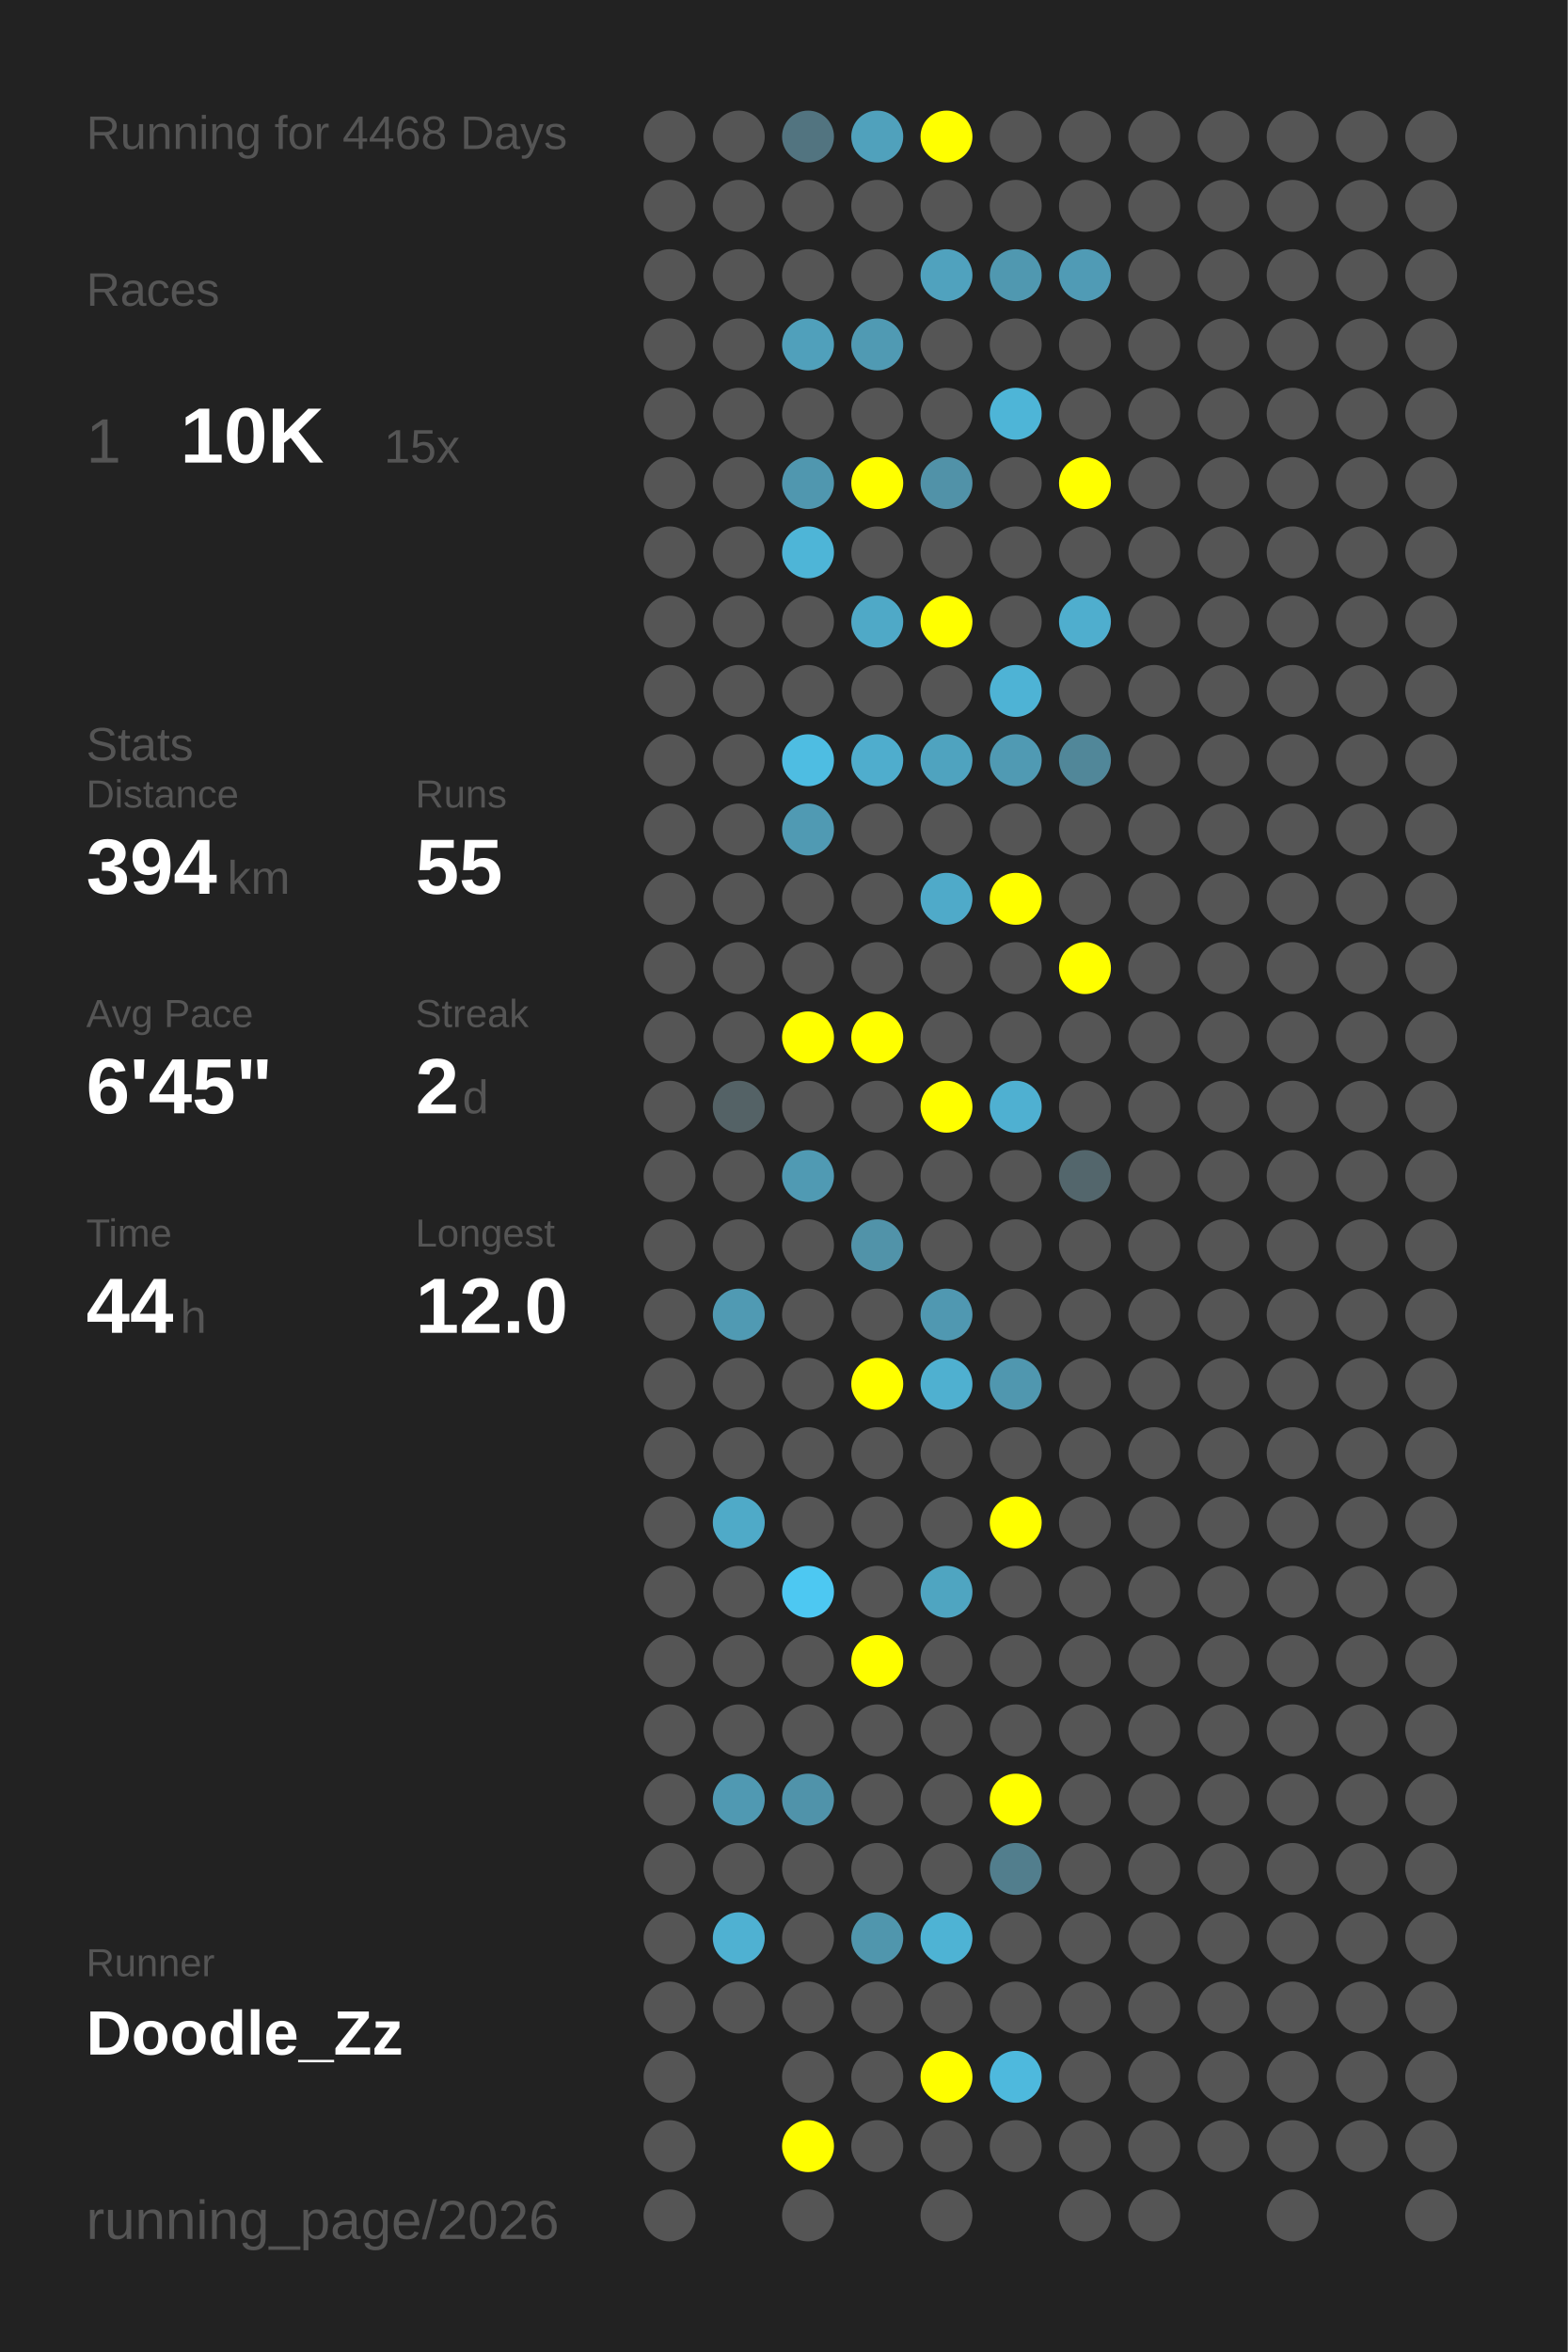
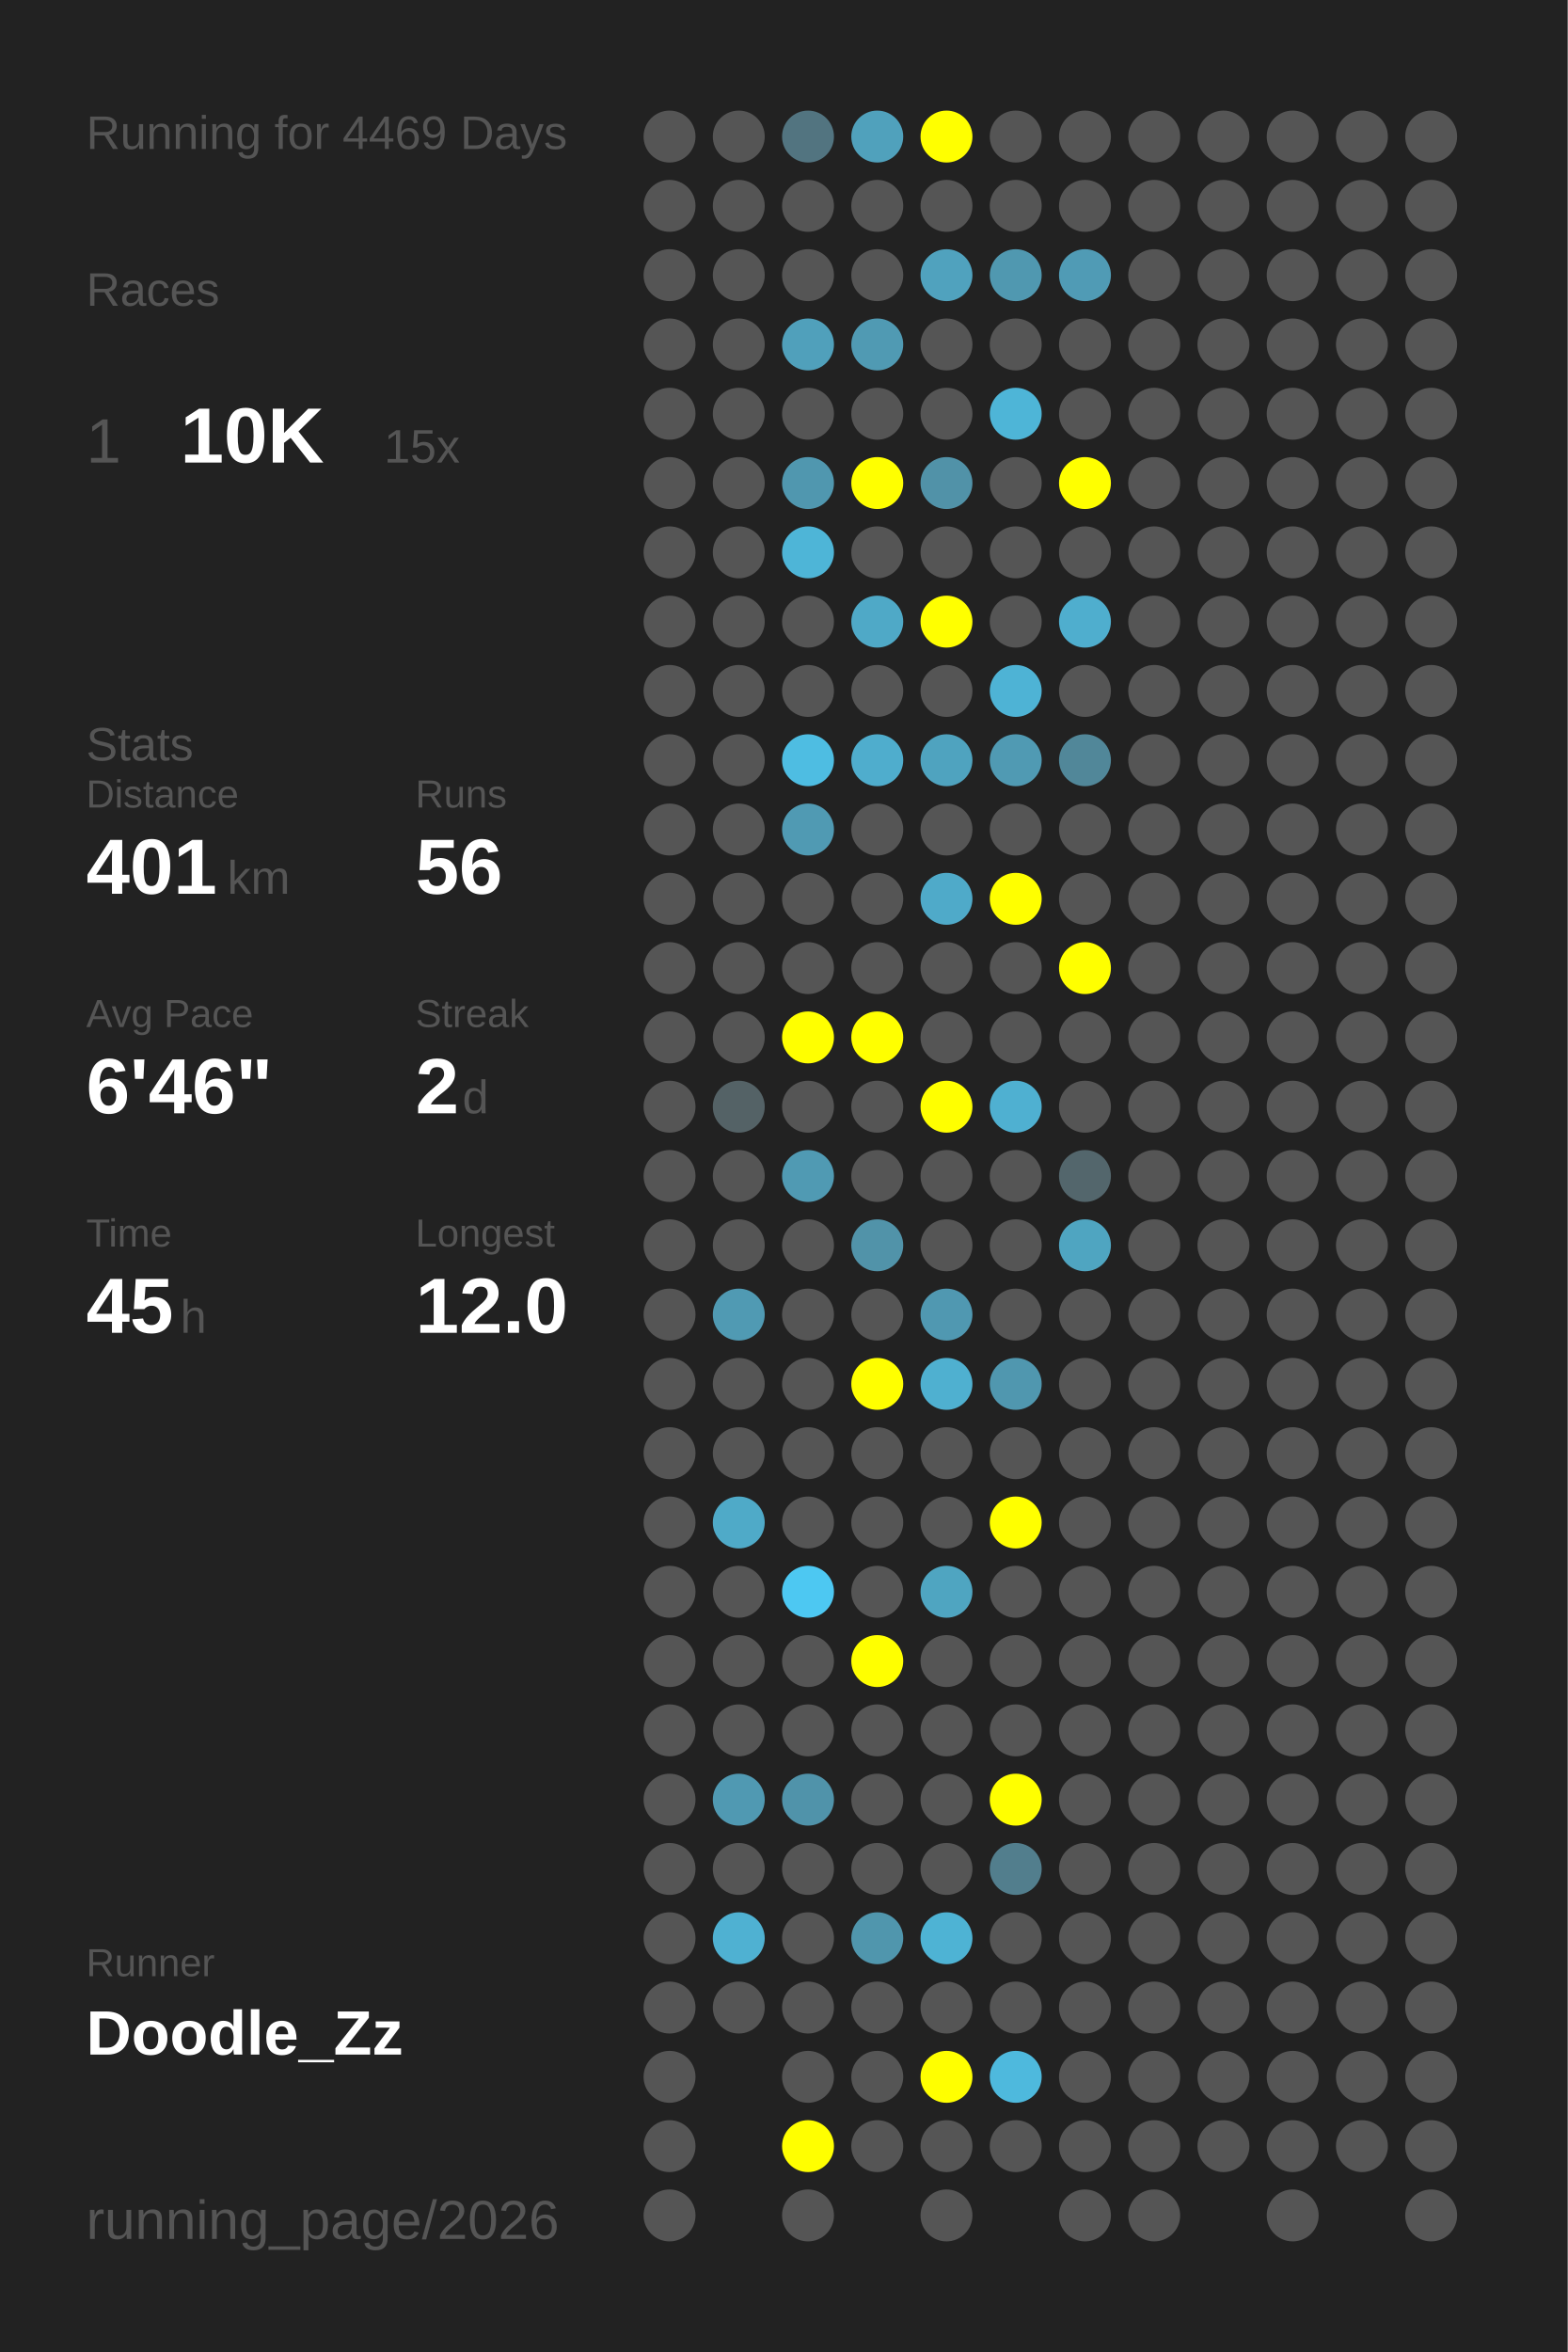
<svg xmlns="http://www.w3.org/2000/svg" baseProfile="full" height="300mm" version="1.1" viewBox="0,0,200,300" width="200mm">
  <defs />
  <rect fill="#222222" height="300" width="200" x="0" y="0" />
-   <text fill="#555555" style="font-size:6px; font-family:Arial;" x="11" y="19">Running for 4468 Days</text>
+   <text fill="#555555" style="font-size:6px; font-family:Arial;" x="11" y="19">Running for 4469 Days</text>
  <text fill="#555555" style="font-size:6px; font-family:Arial;" x="11" y="39">Races</text>
  <text fill="#555555" style="font-size:8px; font-family:Arial;" x="11" y="59">1</text>
  <text fill="#FFFFFF" style="font-size:10px; font-family:Arial; font-weight:bold;" x="23" y="59">10K</text>
  <text fill="#555555" style="font-size:6px; font-family:Arial;" x="49" y="59">15x</text>
  <text fill="#555555" style="font-size:6px; font-family:Arial;" x="11" y="97">Stats</text>
  <text fill="#555555" style="font-size:5px; font-family:Arial;" x="11" y="103">Distance</text>
-   <text fill="#FFFFFF" style="font-size:10px; font-family:Arial; font-weight:bold;" x="11" y="114">394</text>
+   <text fill="#FFFFFF" style="font-size:10px; font-family:Arial; font-weight:bold;" x="11" y="114">401</text>
  <text fill="#555555" style="font-size:6px; font-family:Arial;" x="29" y="114">km</text>
  <text fill="#555555" style="font-size:5px; font-family:Arial;" x="53" y="103">Runs</text>
-   <text fill="#FFFFFF" style="font-size:10px; font-family:Arial; font-weight:bold;" x="53" y="114">55</text>
+   <text fill="#FFFFFF" style="font-size:10px; font-family:Arial; font-weight:bold;" x="53" y="114">56</text>
  <text fill="#555555" style="font-size:5px; font-family:Arial;" x="11" y="131">Avg Pace</text>
-   <text fill="#FFFFFF" style="font-size:10px; font-family:Arial; font-weight:bold;" x="11" y="142">6'45"</text>
+   <text fill="#FFFFFF" style="font-size:10px; font-family:Arial; font-weight:bold;" x="11" y="142">6'46"</text>
  <text fill="#555555" style="font-size:5px; font-family:Arial;" x="53" y="131">Streak</text>
  <text fill="#FFFFFF" style="font-size:10px; font-family:Arial; font-weight:bold;" x="53" y="142">2</text>
  <text fill="#555555" style="font-size:6px; font-family:Arial;" x="59" y="142">d</text>
  <text fill="#555555" style="font-size:5px; font-family:Arial;" x="11" y="159">Time</text>
-   <text fill="#FFFFFF" style="font-size:10px; font-family:Arial; font-weight:bold;" x="11" y="170">44</text>
+   <text fill="#FFFFFF" style="font-size:10px; font-family:Arial; font-weight:bold;" x="11" y="170">45</text>
  <text fill="#555555" style="font-size:6px; font-family:Arial;" x="23" y="170">h</text>
  <text fill="#555555" style="font-size:5px; font-family:Arial;" x="53" y="159">Longest</text>
  <text fill="#FFFFFF" style="font-size:10px; font-family:Arial; font-weight:bold;" x="53" y="170">12.0</text>
  <text fill="#555555" style="font-size:5px; font-family:Arial;" x="11" y="252.065">Runner</text>
  <text fill="#FFFFFF" style="font-size:8px; font-family:Arial; font-weight:bold;" x="11" y="262.065">Doodle_Zz</text>
  <text fill="#555555" style="font-size:7px; font-family:Arial;" x="11" y="285.581">running_page/2026</text>
  <circle cx="85.417" cy="17.419" fill="#555555" r="3.312" />
  <circle cx="85.417" cy="26.258" fill="#555555" r="3.312" />
  <circle cx="85.417" cy="35.097" fill="#555555" r="3.312" />
  <circle cx="85.417" cy="43.935" fill="#555555" r="3.312" />
  <circle cx="85.417" cy="52.774" fill="#555555" r="3.312" />
  <circle cx="85.417" cy="61.613" fill="#555555" r="3.312" />
  <circle cx="85.417" cy="70.452" fill="#555555" r="3.312" />
  <circle cx="85.417" cy="79.29" fill="#555555" r="3.312" />
  <circle cx="85.417" cy="88.129" fill="#555555" r="3.312" />
  <circle cx="85.417" cy="96.968" fill="#555555" r="3.312" />
  <circle cx="85.417" cy="105.806" fill="#555555" r="3.312" />
  <circle cx="85.417" cy="114.645" fill="#555555" r="3.312" />
  <circle cx="85.417" cy="123.484" fill="#555555" r="3.312" />
  <circle cx="85.417" cy="132.323" fill="#555555" r="3.312" />
  <circle cx="85.417" cy="141.161" fill="#555555" r="3.312" />
  <circle cx="85.417" cy="150" fill="#555555" r="3.312" />
  <circle cx="85.417" cy="158.839" fill="#555555" r="3.312" />
  <circle cx="85.417" cy="167.677" fill="#555555" r="3.312" />
  <circle cx="85.417" cy="176.516" fill="#555555" r="3.312" />
  <circle cx="85.417" cy="185.355" fill="#555555" r="3.312" />
  <circle cx="85.417" cy="194.194" fill="#555555" r="3.312" />
  <circle cx="85.417" cy="203.032" fill="#555555" r="3.312" />
  <circle cx="85.417" cy="211.871" fill="#555555" r="3.312" />
  <circle cx="85.417" cy="220.71" fill="#555555" r="3.312" />
  <circle cx="85.417" cy="229.548" fill="#555555" r="3.312" />
  <circle cx="85.417" cy="238.387" fill="#555555" r="3.312" />
  <circle cx="85.417" cy="247.226" fill="#555555" r="3.312" />
  <circle cx="85.417" cy="256.065" fill="#555555" r="3.312" />
  <circle cx="85.417" cy="264.903" fill="#555555" r="3.312" />
  <circle cx="85.417" cy="273.742" fill="#555555" r="3.312" />
  <circle cx="85.417" cy="282.581" fill="#555555" r="3.312" />
  <circle cx="94.25" cy="17.419" fill="#555555" r="3.312" />
  <circle cx="94.25" cy="26.258" fill="#555555" r="3.312" />
  <circle cx="94.25" cy="35.097" fill="#555555" r="3.312" />
  <circle cx="94.25" cy="43.935" fill="#555555" r="3.312" />
  <circle cx="94.25" cy="52.774" fill="#555555" r="3.312" />
  <circle cx="94.25" cy="61.613" fill="#555555" r="3.312" />
  <circle cx="94.25" cy="70.452" fill="#555555" r="3.312" />
  <circle cx="94.25" cy="79.29" fill="#555555" r="3.312" />
  <circle cx="94.25" cy="88.129" fill="#555555" r="3.312" />
  <circle cx="94.25" cy="96.968" fill="#555555" r="3.312" />
  <circle cx="94.25" cy="105.806" fill="#555555" r="3.312" />
  <circle cx="94.25" cy="114.645" fill="#555555" r="3.312" />
  <circle cx="94.25" cy="123.484" fill="#555555" r="3.312" />
  <circle cx="94.25" cy="132.323" fill="#555555" r="3.312" />
  <circle cx="94.25" cy="141.161" fill="#546266" r="3.312" />
  <circle cx="94.25" cy="150" fill="#555555" r="3.312" />
  <circle cx="94.25" cy="158.839" fill="#555555" r="3.312" />
  <circle cx="94.25" cy="167.677" fill="#509ab3" r="3.312" />
  <circle cx="94.25" cy="176.516" fill="#555555" r="3.312" />
  <circle cx="94.25" cy="185.355" fill="#555555" r="3.312" />
  <circle cx="94.25" cy="194.194" fill="#4faac8" r="3.312" />
  <circle cx="94.25" cy="203.032" fill="#555555" r="3.312" />
  <circle cx="94.25" cy="211.871" fill="#555555" r="3.312" />
  <circle cx="94.25" cy="220.71" fill="#555555" r="3.312" />
  <circle cx="94.25" cy="229.548" fill="#5099b2" r="3.312" />
  <circle cx="94.25" cy="238.387" fill="#555555" r="3.312" />
  <circle cx="94.25" cy="247.226" fill="#4fb1d2" r="3.312" />
  <circle cx="94.25" cy="256.065" fill="#555555" r="3.312" />
  <circle cx="103.083" cy="17.419" fill="#527480" r="3.312" />
  <circle cx="103.083" cy="26.258" fill="#555555" r="3.312" />
  <circle cx="103.083" cy="35.097" fill="#555555" r="3.312" />
  <circle cx="103.083" cy="43.935" fill="#50a0bb" r="3.312" />
  <circle cx="103.083" cy="52.774" fill="#555555" r="3.312" />
  <circle cx="103.083" cy="61.613" fill="#5097af" r="3.312" />
  <circle cx="103.083" cy="70.452" fill="#4eb5d7" r="3.312" />
  <circle cx="103.083" cy="79.29" fill="#555555" r="3.312" />
  <circle cx="103.083" cy="88.129" fill="#555555" r="3.312" />
  <circle cx="103.083" cy="96.968" fill="#4ebde2" r="3.312" />
  <circle cx="103.083" cy="105.806" fill="#509ab3" r="3.312" />
  <circle cx="103.083" cy="114.645" fill="#555555" r="3.312" />
  <circle cx="103.083" cy="123.484" fill="#555555" r="3.312" />
  <circle cx="103.083" cy="132.323" fill="#FFFF00" r="3.312" />
  <circle cx="103.083" cy="141.161" fill="#555555" r="3.312" />
  <circle cx="103.083" cy="150" fill="#509ab3" r="3.312" />
  <circle cx="103.083" cy="158.839" fill="#555555" r="3.312" />
  <circle cx="103.083" cy="167.677" fill="#555555" r="3.312" />
  <circle cx="103.083" cy="176.516" fill="#555555" r="3.312" />
  <circle cx="103.083" cy="185.355" fill="#555555" r="3.312" />
  <circle cx="103.083" cy="194.194" fill="#555555" r="3.312" />
  <circle cx="103.083" cy="203.032" fill="#4dc8f2" r="3.312" />
  <circle cx="103.083" cy="211.871" fill="#555555" r="3.312" />
  <circle cx="103.083" cy="220.71" fill="#555555" r="3.312" />
  <circle cx="103.083" cy="229.548" fill="#5093aa" r="3.312" />
  <circle cx="103.083" cy="238.387" fill="#555555" r="3.312" />
  <circle cx="103.083" cy="247.226" fill="#555555" r="3.312" />
  <circle cx="103.083" cy="256.065" fill="#555555" r="3.312" />
  <circle cx="103.083" cy="264.903" fill="#555555" r="3.312" />
  <circle cx="103.083" cy="273.742" fill="#FFFF00" r="3.312" />
  <circle cx="103.083" cy="282.581" fill="#555555" r="3.312" />
  <circle cx="111.917" cy="17.419" fill="#50a1bc" r="3.312" />
  <circle cx="111.917" cy="26.258" fill="#555555" r="3.312" />
  <circle cx="111.917" cy="35.097" fill="#555555" r="3.312" />
  <circle cx="111.917" cy="43.935" fill="#509ab3" r="3.312" />
  <circle cx="111.917" cy="52.774" fill="#555555" r="3.312" />
  <circle cx="111.917" cy="61.613" fill="#FFFF00" r="3.312" />
  <circle cx="111.917" cy="70.452" fill="#555555" r="3.312" />
  <circle cx="111.917" cy="79.29" fill="#4fa9c7" r="3.312" />
  <circle cx="111.917" cy="88.129" fill="#555555" r="3.312" />
  <circle cx="111.917" cy="96.968" fill="#4fadcd" r="3.312" />
  <circle cx="111.917" cy="105.806" fill="#555555" r="3.312" />
  <circle cx="111.917" cy="114.645" fill="#555555" r="3.312" />
  <circle cx="111.917" cy="123.484" fill="#555555" r="3.312" />
  <circle cx="111.917" cy="132.323" fill="#FFFF00" r="3.312" />
  <circle cx="111.917" cy="141.161" fill="#555555" r="3.312" />
  <circle cx="111.917" cy="150" fill="#555555" r="3.312" />
  <circle cx="111.917" cy="158.839" fill="#5193a9" r="3.312" />
  <circle cx="111.917" cy="167.677" fill="#555555" r="3.312" />
  <circle cx="111.917" cy="176.516" fill="#FFFF00" r="3.312" />
  <circle cx="111.917" cy="185.355" fill="#555555" r="3.312" />
  <circle cx="111.917" cy="194.194" fill="#555555" r="3.312" />
  <circle cx="111.917" cy="203.032" fill="#555555" r="3.312" />
  <circle cx="111.917" cy="211.871" fill="#FFFF00" r="3.312" />
  <circle cx="111.917" cy="220.71" fill="#555555" r="3.312" />
  <circle cx="111.917" cy="229.548" fill="#555555" r="3.312" />
  <circle cx="111.917" cy="238.387" fill="#555555" r="3.312" />
  <circle cx="111.917" cy="247.226" fill="#5096ad" r="3.312" />
  <circle cx="111.917" cy="256.065" fill="#555555" r="3.312" />
  <circle cx="111.917" cy="264.903" fill="#555555" r="3.312" />
  <circle cx="111.917" cy="273.742" fill="#555555" r="3.312" />
  <circle cx="120.75" cy="17.419" fill="#FFFF00" r="3.312" />
  <circle cx="120.75" cy="26.258" fill="#555555" r="3.312" />
  <circle cx="120.75" cy="35.097" fill="#50a2be" r="3.312" />
  <circle cx="120.75" cy="43.935" fill="#555555" r="3.312" />
  <circle cx="120.75" cy="52.774" fill="#555555" r="3.312" />
  <circle cx="120.75" cy="61.613" fill="#5192a8" r="3.312" />
  <circle cx="120.75" cy="70.452" fill="#555555" r="3.312" />
  <circle cx="120.75" cy="79.29" fill="#FFFF00" r="3.312" />
  <circle cx="120.75" cy="88.129" fill="#555555" r="3.312" />
  <circle cx="120.75" cy="96.968" fill="#4fa3bf" r="3.312" />
  <circle cx="120.75" cy="105.806" fill="#555555" r="3.312" />
  <circle cx="120.75" cy="114.645" fill="#4faac9" r="3.312" />
  <circle cx="120.75" cy="123.484" fill="#555555" r="3.312" />
  <circle cx="120.75" cy="132.323" fill="#555555" r="3.312" />
  <circle cx="120.75" cy="141.161" fill="#FFFF00" r="3.312" />
  <circle cx="120.75" cy="150" fill="#555555" r="3.312" />
  <circle cx="120.75" cy="158.839" fill="#555555" r="3.312" />
  <circle cx="120.75" cy="167.677" fill="#5098b1" r="3.312" />
  <circle cx="120.75" cy="176.516" fill="#4fb0d0" r="3.312" />
  <circle cx="120.75" cy="185.355" fill="#555555" r="3.312" />
  <circle cx="120.75" cy="194.194" fill="#555555" r="3.312" />
  <circle cx="120.75" cy="203.032" fill="#4fa5c1" r="3.312" />
  <circle cx="120.75" cy="211.871" fill="#555555" r="3.312" />
  <circle cx="120.75" cy="220.71" fill="#555555" r="3.312" />
  <circle cx="120.75" cy="229.548" fill="#555555" r="3.312" />
  <circle cx="120.75" cy="238.387" fill="#555555" r="3.312" />
  <circle cx="120.75" cy="247.226" fill="#4eb3d4" r="3.312" />
  <circle cx="120.75" cy="256.065" fill="#555555" r="3.312" />
  <circle cx="120.75" cy="264.903" fill="#FFFF00" r="3.312" />
  <circle cx="120.75" cy="273.742" fill="#555555" r="3.312" />
  <circle cx="120.75" cy="282.581" fill="#555555" r="3.312" />
  <circle cx="129.583" cy="17.419" fill="#555555" r="3.312" />
  <circle cx="129.583" cy="26.258" fill="#555555" r="3.312" />
  <circle cx="129.583" cy="35.097" fill="#5098b0" r="3.312" />
  <circle cx="129.583" cy="43.935" fill="#555555" r="3.312" />
  <circle cx="129.583" cy="52.774" fill="#4eb5d7" r="3.312" />
  <circle cx="129.583" cy="61.613" fill="#555555" r="3.312" />
  <circle cx="129.583" cy="70.452" fill="#555555" r="3.312" />
  <circle cx="129.583" cy="79.29" fill="#555555" r="3.312" />
  <circle cx="129.583" cy="88.129" fill="#4eb3d5" r="3.312" />
  <circle cx="129.583" cy="96.968" fill="#509ab3" r="3.312" />
  <circle cx="129.583" cy="105.806" fill="#555555" r="3.312" />
  <circle cx="129.583" cy="114.645" fill="#FFFF00" r="3.312" />
  <circle cx="129.583" cy="123.484" fill="#555555" r="3.312" />
  <circle cx="129.583" cy="132.323" fill="#555555" r="3.312" />
  <circle cx="129.583" cy="141.161" fill="#4fb0d1" r="3.312" />
  <circle cx="129.583" cy="150" fill="#555555" r="3.312" />
  <circle cx="129.583" cy="158.839" fill="#555555" r="3.312" />
  <circle cx="129.583" cy="167.677" fill="#555555" r="3.312" />
  <circle cx="129.583" cy="176.516" fill="#5097af" r="3.312" />
  <circle cx="129.583" cy="185.355" fill="#555555" r="3.312" />
  <circle cx="129.583" cy="194.194" fill="#FFFF00" r="3.312" />
  <circle cx="129.583" cy="203.032" fill="#555555" r="3.312" />
  <circle cx="129.583" cy="211.871" fill="#555555" r="3.312" />
  <circle cx="129.583" cy="220.71" fill="#555555" r="3.312" />
  <circle cx="129.583" cy="229.548" fill="#FFFF00" r="3.312" />
  <circle cx="129.583" cy="238.387" fill="#527e8d" r="3.312" />
  <circle cx="129.583" cy="247.226" fill="#555555" r="3.312" />
  <circle cx="129.583" cy="256.065" fill="#555555" r="3.312" />
  <circle cx="129.583" cy="264.903" fill="#4eb9dd" r="3.312" />
  <circle cx="129.583" cy="273.742" fill="#555555" r="3.312" />
  <circle cx="138.417" cy="17.419" fill="#555555" r="3.312" />
  <circle cx="138.417" cy="26.258" fill="#555555" r="3.312" />
  <circle cx="138.417" cy="35.097" fill="#509bb5" r="3.312" />
  <circle cx="138.417" cy="43.935" fill="#555555" r="3.312" />
  <circle cx="138.417" cy="52.774" fill="#555555" r="3.312" />
  <circle cx="138.417" cy="61.613" fill="#FFFF00" r="3.312" />
  <circle cx="138.417" cy="70.452" fill="#555555" r="3.312" />
  <circle cx="138.417" cy="79.29" fill="#4faece" r="3.312" />
  <circle cx="138.417" cy="88.129" fill="#555555" r="3.312" />
  <circle cx="138.417" cy="96.968" fill="#518799" r="3.312" />
  <circle cx="138.417" cy="105.806" fill="#555555" r="3.312" />
  <circle cx="138.417" cy="114.645" fill="#555555" r="3.312" />
  <circle cx="138.417" cy="123.484" fill="#FFFF00" r="3.312" />
  <circle cx="138.417" cy="132.323" fill="#555555" r="3.312" />
  <circle cx="138.417" cy="141.161" fill="#555555" r="3.312" />
  <circle cx="138.417" cy="150" fill="#53666c" r="3.312" />
-   <circle cx="138.417" cy="158.839" fill="#555555" r="3.312" />
+   <circle cx="138.417" cy="158.839" fill="#4fa5c1" r="3.312" />
  <circle cx="138.417" cy="167.677" fill="#555555" r="3.312" />
  <circle cx="138.417" cy="176.516" fill="#555555" r="3.312" />
  <circle cx="138.417" cy="185.355" fill="#555555" r="3.312" />
  <circle cx="138.417" cy="194.194" fill="#555555" r="3.312" />
  <circle cx="138.417" cy="203.032" fill="#555555" r="3.312" />
  <circle cx="138.417" cy="211.871" fill="#555555" r="3.312" />
  <circle cx="138.417" cy="220.71" fill="#555555" r="3.312" />
  <circle cx="138.417" cy="229.548" fill="#555555" r="3.312" />
  <circle cx="138.417" cy="238.387" fill="#555555" r="3.312" />
  <circle cx="138.417" cy="247.226" fill="#555555" r="3.312" />
  <circle cx="138.417" cy="256.065" fill="#555555" r="3.312" />
  <circle cx="138.417" cy="264.903" fill="#555555" r="3.312" />
  <circle cx="138.417" cy="273.742" fill="#555555" r="3.312" />
  <circle cx="138.417" cy="282.581" fill="#555555" r="3.312" />
  <circle cx="147.25" cy="17.419" fill="#555555" r="3.312" />
  <circle cx="147.25" cy="26.258" fill="#555555" r="3.312" />
  <circle cx="147.25" cy="35.097" fill="#555555" r="3.312" />
  <circle cx="147.25" cy="43.935" fill="#555555" r="3.312" />
  <circle cx="147.25" cy="52.774" fill="#555555" r="3.312" />
  <circle cx="147.25" cy="61.613" fill="#555555" r="3.312" />
  <circle cx="147.25" cy="70.452" fill="#555555" r="3.312" />
  <circle cx="147.25" cy="79.29" fill="#555555" r="3.312" />
  <circle cx="147.25" cy="88.129" fill="#555555" r="3.312" />
  <circle cx="147.25" cy="96.968" fill="#555555" r="3.312" />
  <circle cx="147.25" cy="105.806" fill="#555555" r="3.312" />
  <circle cx="147.25" cy="114.645" fill="#555555" r="3.312" />
  <circle cx="147.25" cy="123.484" fill="#555555" r="3.312" />
  <circle cx="147.25" cy="132.323" fill="#555555" r="3.312" />
  <circle cx="147.25" cy="141.161" fill="#555555" r="3.312" />
  <circle cx="147.25" cy="150" fill="#555555" r="3.312" />
  <circle cx="147.25" cy="158.839" fill="#555555" r="3.312" />
  <circle cx="147.25" cy="167.677" fill="#555555" r="3.312" />
  <circle cx="147.25" cy="176.516" fill="#555555" r="3.312" />
  <circle cx="147.25" cy="185.355" fill="#555555" r="3.312" />
  <circle cx="147.25" cy="194.194" fill="#555555" r="3.312" />
  <circle cx="147.25" cy="203.032" fill="#555555" r="3.312" />
  <circle cx="147.25" cy="211.871" fill="#555555" r="3.312" />
  <circle cx="147.25" cy="220.71" fill="#555555" r="3.312" />
  <circle cx="147.25" cy="229.548" fill="#555555" r="3.312" />
  <circle cx="147.25" cy="238.387" fill="#555555" r="3.312" />
  <circle cx="147.25" cy="247.226" fill="#555555" r="3.312" />
  <circle cx="147.25" cy="256.065" fill="#555555" r="3.312" />
  <circle cx="147.25" cy="264.903" fill="#555555" r="3.312" />
  <circle cx="147.25" cy="273.742" fill="#555555" r="3.312" />
  <circle cx="147.25" cy="282.581" fill="#555555" r="3.312" />
  <circle cx="156.083" cy="17.419" fill="#555555" r="3.312" />
  <circle cx="156.083" cy="26.258" fill="#555555" r="3.312" />
  <circle cx="156.083" cy="35.097" fill="#555555" r="3.312" />
  <circle cx="156.083" cy="43.935" fill="#555555" r="3.312" />
  <circle cx="156.083" cy="52.774" fill="#555555" r="3.312" />
  <circle cx="156.083" cy="61.613" fill="#555555" r="3.312" />
  <circle cx="156.083" cy="70.452" fill="#555555" r="3.312" />
  <circle cx="156.083" cy="79.29" fill="#555555" r="3.312" />
  <circle cx="156.083" cy="88.129" fill="#555555" r="3.312" />
  <circle cx="156.083" cy="96.968" fill="#555555" r="3.312" />
  <circle cx="156.083" cy="105.806" fill="#555555" r="3.312" />
  <circle cx="156.083" cy="114.645" fill="#555555" r="3.312" />
  <circle cx="156.083" cy="123.484" fill="#555555" r="3.312" />
  <circle cx="156.083" cy="132.323" fill="#555555" r="3.312" />
  <circle cx="156.083" cy="141.161" fill="#555555" r="3.312" />
  <circle cx="156.083" cy="150" fill="#555555" r="3.312" />
  <circle cx="156.083" cy="158.839" fill="#555555" r="3.312" />
  <circle cx="156.083" cy="167.677" fill="#555555" r="3.312" />
  <circle cx="156.083" cy="176.516" fill="#555555" r="3.312" />
  <circle cx="156.083" cy="185.355" fill="#555555" r="3.312" />
  <circle cx="156.083" cy="194.194" fill="#555555" r="3.312" />
  <circle cx="156.083" cy="203.032" fill="#555555" r="3.312" />
  <circle cx="156.083" cy="211.871" fill="#555555" r="3.312" />
  <circle cx="156.083" cy="220.71" fill="#555555" r="3.312" />
  <circle cx="156.083" cy="229.548" fill="#555555" r="3.312" />
  <circle cx="156.083" cy="238.387" fill="#555555" r="3.312" />
  <circle cx="156.083" cy="247.226" fill="#555555" r="3.312" />
  <circle cx="156.083" cy="256.065" fill="#555555" r="3.312" />
  <circle cx="156.083" cy="264.903" fill="#555555" r="3.312" />
  <circle cx="156.083" cy="273.742" fill="#555555" r="3.312" />
  <circle cx="164.917" cy="17.419" fill="#555555" r="3.312" />
  <circle cx="164.917" cy="26.258" fill="#555555" r="3.312" />
  <circle cx="164.917" cy="35.097" fill="#555555" r="3.312" />
  <circle cx="164.917" cy="43.935" fill="#555555" r="3.312" />
  <circle cx="164.917" cy="52.774" fill="#555555" r="3.312" />
  <circle cx="164.917" cy="61.613" fill="#555555" r="3.312" />
  <circle cx="164.917" cy="70.452" fill="#555555" r="3.312" />
  <circle cx="164.917" cy="79.29" fill="#555555" r="3.312" />
  <circle cx="164.917" cy="88.129" fill="#555555" r="3.312" />
  <circle cx="164.917" cy="96.968" fill="#555555" r="3.312" />
  <circle cx="164.917" cy="105.806" fill="#555555" r="3.312" />
  <circle cx="164.917" cy="114.645" fill="#555555" r="3.312" />
  <circle cx="164.917" cy="123.484" fill="#555555" r="3.312" />
  <circle cx="164.917" cy="132.323" fill="#555555" r="3.312" />
  <circle cx="164.917" cy="141.161" fill="#555555" r="3.312" />
  <circle cx="164.917" cy="150" fill="#555555" r="3.312" />
  <circle cx="164.917" cy="158.839" fill="#555555" r="3.312" />
  <circle cx="164.917" cy="167.677" fill="#555555" r="3.312" />
  <circle cx="164.917" cy="176.516" fill="#555555" r="3.312" />
  <circle cx="164.917" cy="185.355" fill="#555555" r="3.312" />
  <circle cx="164.917" cy="194.194" fill="#555555" r="3.312" />
  <circle cx="164.917" cy="203.032" fill="#555555" r="3.312" />
  <circle cx="164.917" cy="211.871" fill="#555555" r="3.312" />
  <circle cx="164.917" cy="220.71" fill="#555555" r="3.312" />
  <circle cx="164.917" cy="229.548" fill="#555555" r="3.312" />
  <circle cx="164.917" cy="238.387" fill="#555555" r="3.312" />
  <circle cx="164.917" cy="247.226" fill="#555555" r="3.312" />
  <circle cx="164.917" cy="256.065" fill="#555555" r="3.312" />
  <circle cx="164.917" cy="264.903" fill="#555555" r="3.312" />
  <circle cx="164.917" cy="273.742" fill="#555555" r="3.312" />
  <circle cx="164.917" cy="282.581" fill="#555555" r="3.312" />
  <circle cx="173.75" cy="17.419" fill="#555555" r="3.312" />
  <circle cx="173.75" cy="26.258" fill="#555555" r="3.312" />
  <circle cx="173.75" cy="35.097" fill="#555555" r="3.312" />
  <circle cx="173.75" cy="43.935" fill="#555555" r="3.312" />
  <circle cx="173.75" cy="52.774" fill="#555555" r="3.312" />
  <circle cx="173.75" cy="61.613" fill="#555555" r="3.312" />
  <circle cx="173.75" cy="70.452" fill="#555555" r="3.312" />
  <circle cx="173.75" cy="79.29" fill="#555555" r="3.312" />
  <circle cx="173.75" cy="88.129" fill="#555555" r="3.312" />
  <circle cx="173.75" cy="96.968" fill="#555555" r="3.312" />
  <circle cx="173.75" cy="105.806" fill="#555555" r="3.312" />
  <circle cx="173.75" cy="114.645" fill="#555555" r="3.312" />
  <circle cx="173.75" cy="123.484" fill="#555555" r="3.312" />
  <circle cx="173.75" cy="132.323" fill="#555555" r="3.312" />
  <circle cx="173.75" cy="141.161" fill="#555555" r="3.312" />
  <circle cx="173.75" cy="150" fill="#555555" r="3.312" />
  <circle cx="173.75" cy="158.839" fill="#555555" r="3.312" />
  <circle cx="173.75" cy="167.677" fill="#555555" r="3.312" />
  <circle cx="173.75" cy="176.516" fill="#555555" r="3.312" />
  <circle cx="173.75" cy="185.355" fill="#555555" r="3.312" />
  <circle cx="173.75" cy="194.194" fill="#555555" r="3.312" />
  <circle cx="173.75" cy="203.032" fill="#555555" r="3.312" />
  <circle cx="173.75" cy="211.871" fill="#555555" r="3.312" />
  <circle cx="173.75" cy="220.71" fill="#555555" r="3.312" />
  <circle cx="173.75" cy="229.548" fill="#555555" r="3.312" />
  <circle cx="173.75" cy="238.387" fill="#555555" r="3.312" />
  <circle cx="173.75" cy="247.226" fill="#555555" r="3.312" />
  <circle cx="173.75" cy="256.065" fill="#555555" r="3.312" />
  <circle cx="173.75" cy="264.903" fill="#555555" r="3.312" />
  <circle cx="173.75" cy="273.742" fill="#555555" r="3.312" />
  <circle cx="182.583" cy="17.419" fill="#555555" r="3.312" />
  <circle cx="182.583" cy="26.258" fill="#555555" r="3.312" />
  <circle cx="182.583" cy="35.097" fill="#555555" r="3.312" />
  <circle cx="182.583" cy="43.935" fill="#555555" r="3.312" />
  <circle cx="182.583" cy="52.774" fill="#555555" r="3.312" />
  <circle cx="182.583" cy="61.613" fill="#555555" r="3.312" />
  <circle cx="182.583" cy="70.452" fill="#555555" r="3.312" />
  <circle cx="182.583" cy="79.29" fill="#555555" r="3.312" />
  <circle cx="182.583" cy="88.129" fill="#555555" r="3.312" />
  <circle cx="182.583" cy="96.968" fill="#555555" r="3.312" />
  <circle cx="182.583" cy="105.806" fill="#555555" r="3.312" />
  <circle cx="182.583" cy="114.645" fill="#555555" r="3.312" />
  <circle cx="182.583" cy="123.484" fill="#555555" r="3.312" />
  <circle cx="182.583" cy="132.323" fill="#555555" r="3.312" />
  <circle cx="182.583" cy="141.161" fill="#555555" r="3.312" />
  <circle cx="182.583" cy="150" fill="#555555" r="3.312" />
  <circle cx="182.583" cy="158.839" fill="#555555" r="3.312" />
  <circle cx="182.583" cy="167.677" fill="#555555" r="3.312" />
  <circle cx="182.583" cy="176.516" fill="#555555" r="3.312" />
  <circle cx="182.583" cy="185.355" fill="#555555" r="3.312" />
  <circle cx="182.583" cy="194.194" fill="#555555" r="3.312" />
  <circle cx="182.583" cy="203.032" fill="#555555" r="3.312" />
  <circle cx="182.583" cy="211.871" fill="#555555" r="3.312" />
  <circle cx="182.583" cy="220.71" fill="#555555" r="3.312" />
  <circle cx="182.583" cy="229.548" fill="#555555" r="3.312" />
  <circle cx="182.583" cy="238.387" fill="#555555" r="3.312" />
  <circle cx="182.583" cy="247.226" fill="#555555" r="3.312" />
  <circle cx="182.583" cy="256.065" fill="#555555" r="3.312" />
  <circle cx="182.583" cy="264.903" fill="#555555" r="3.312" />
  <circle cx="182.583" cy="273.742" fill="#555555" r="3.312" />
  <circle cx="182.583" cy="282.581" fill="#555555" r="3.312" />
</svg>
